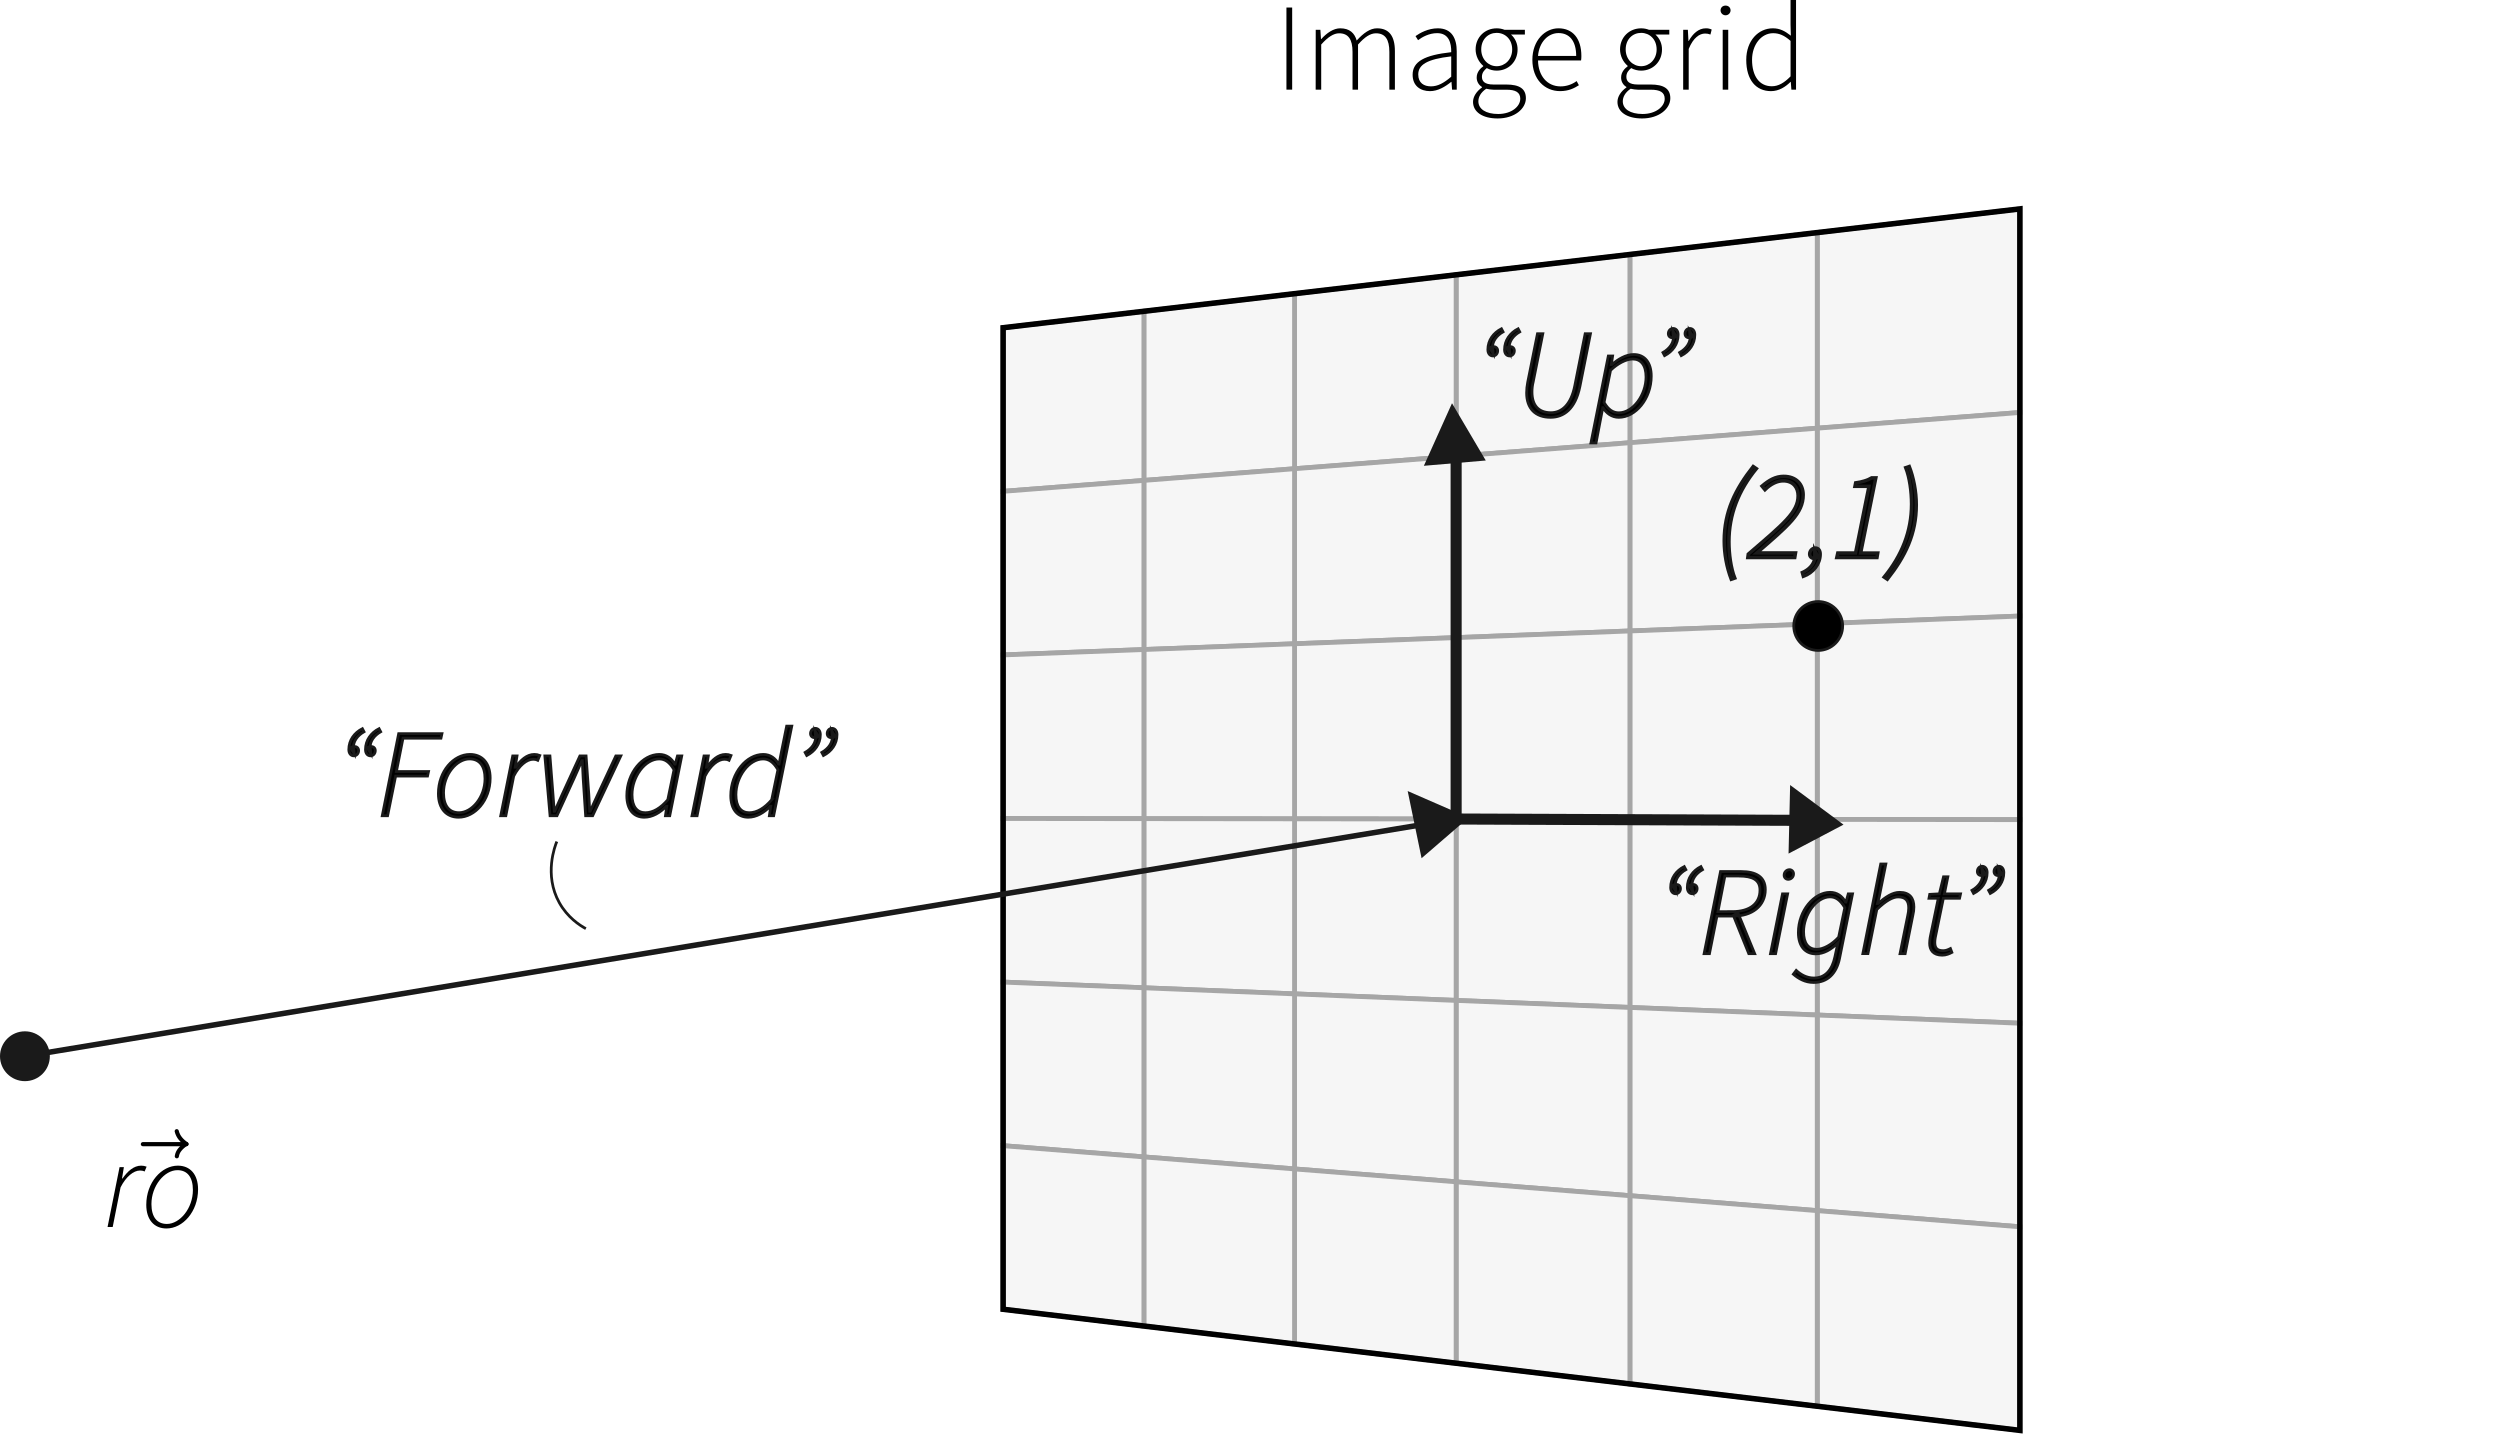
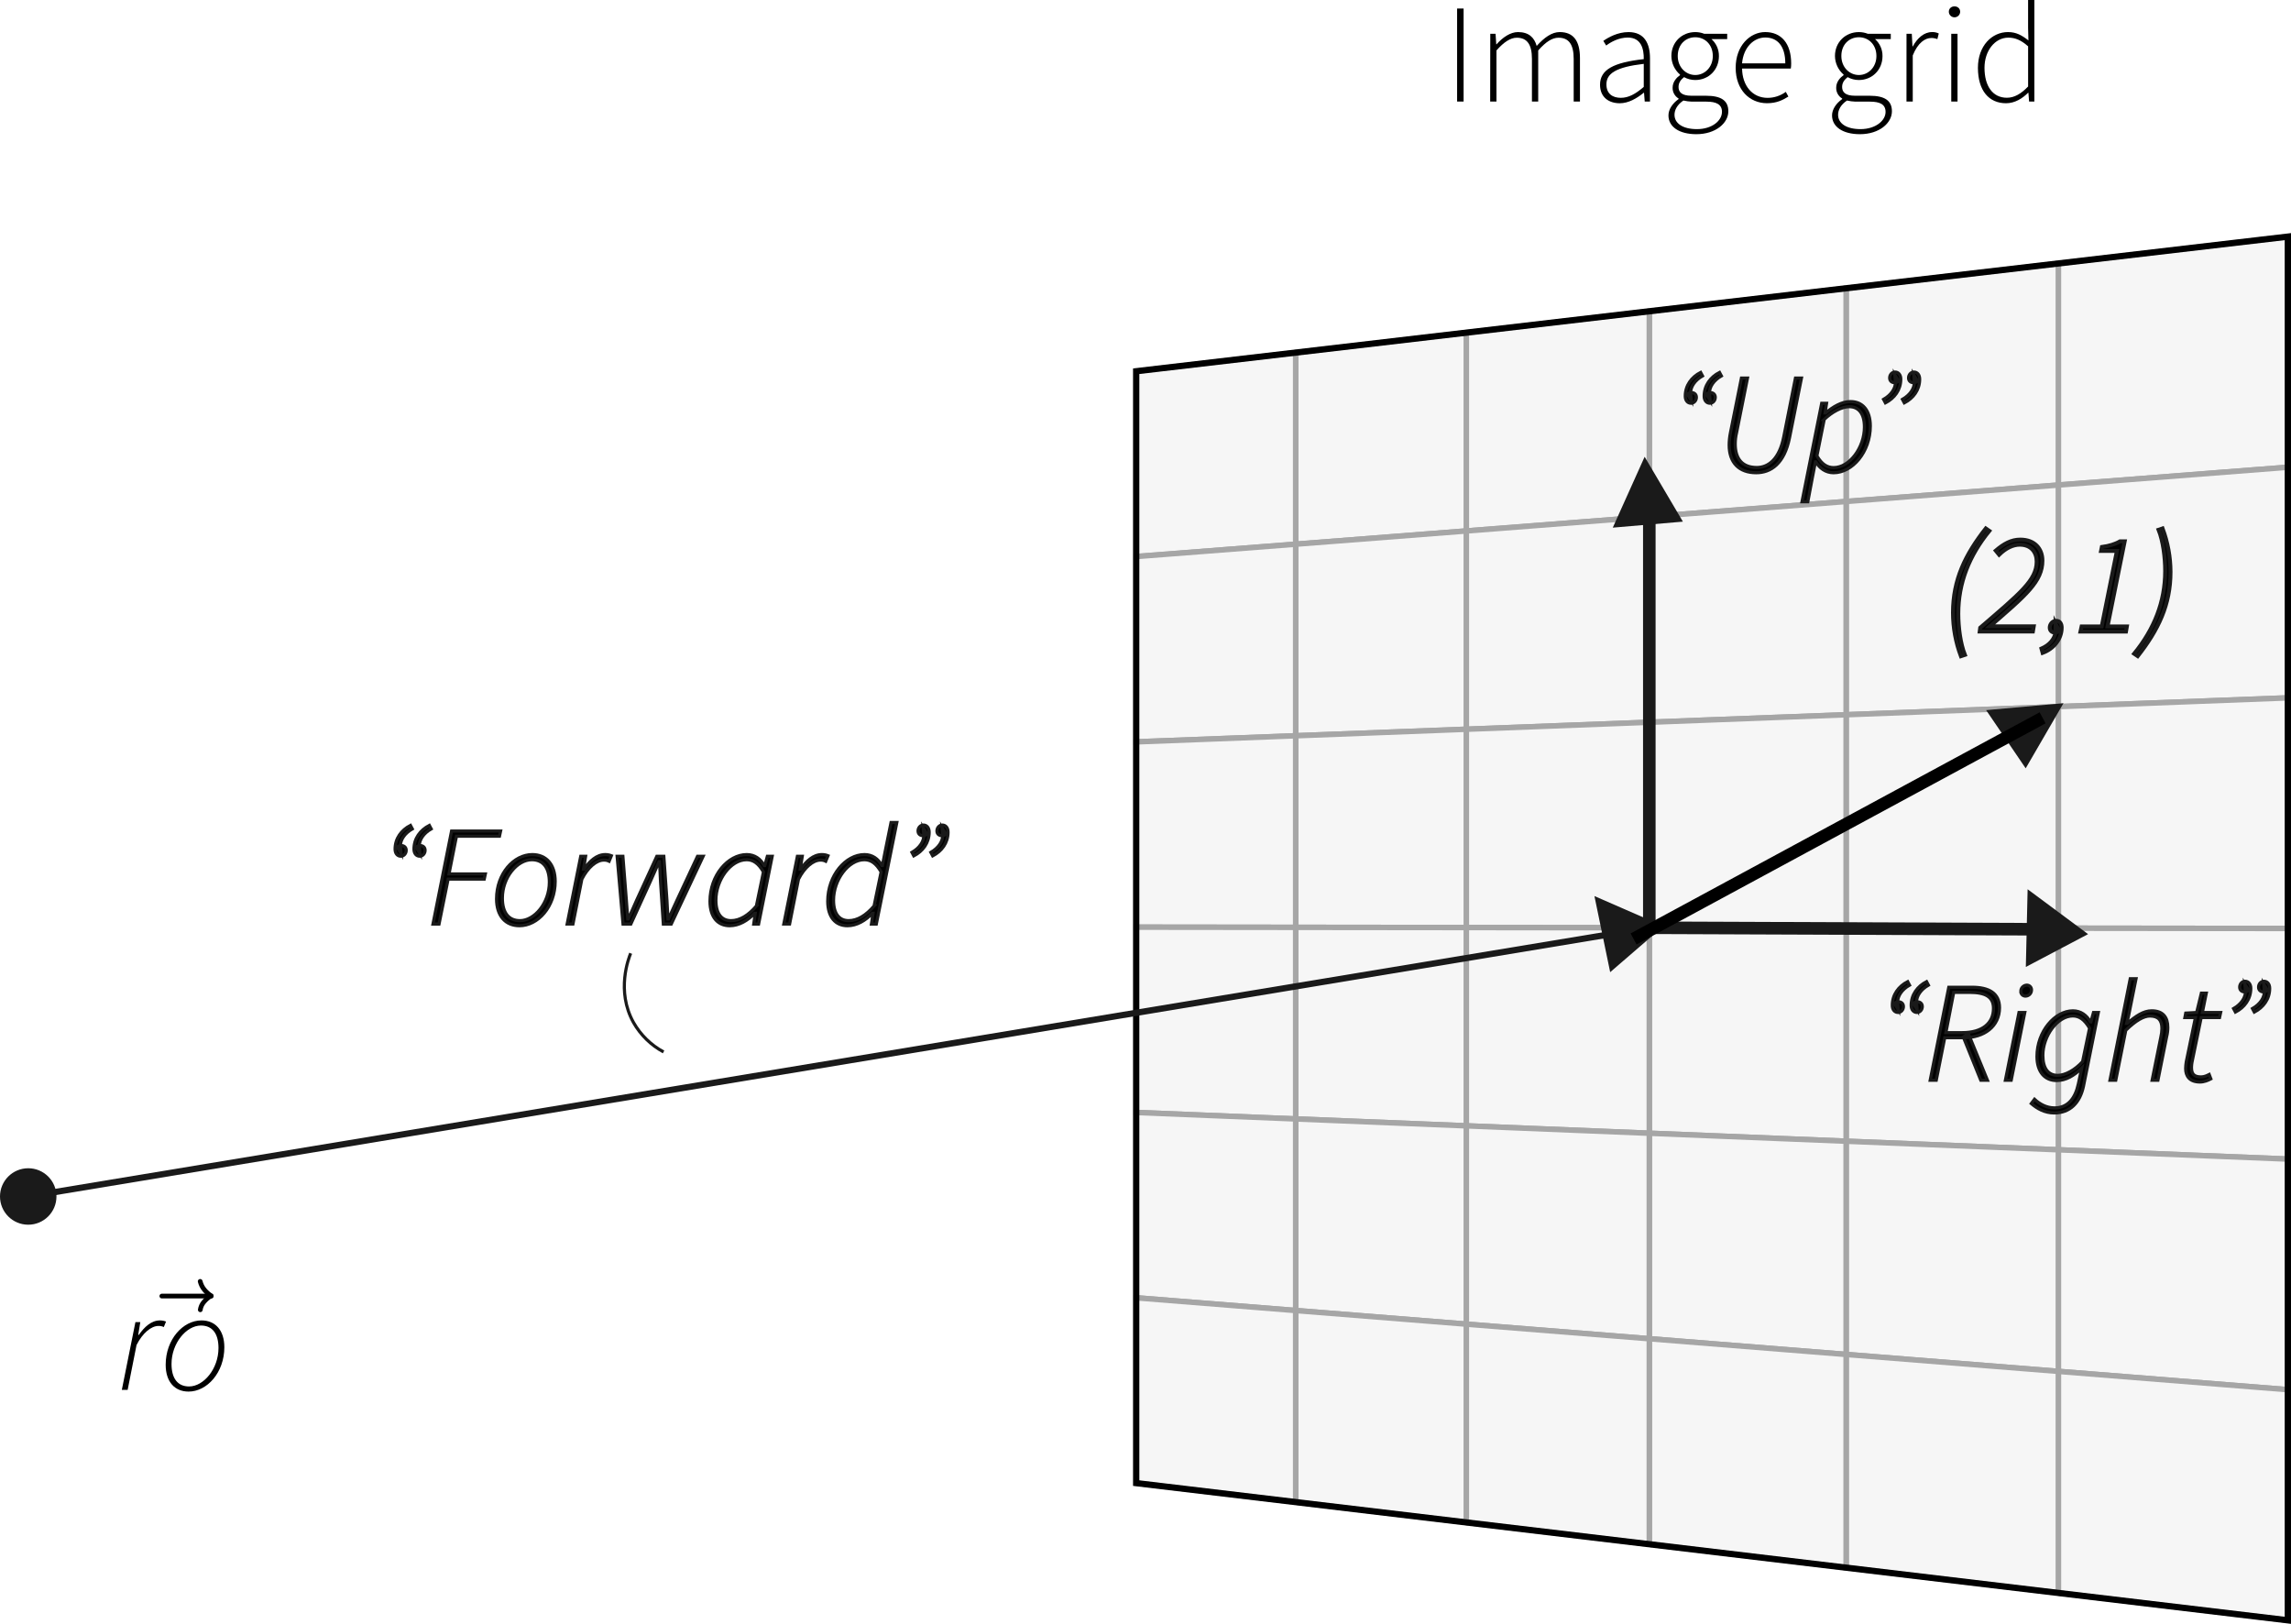
- <svg xmlns="http://www.w3.org/2000/svg" viewBox="0 0 3611.25 2070.7">
+ <svg xmlns="http://www.w3.org/2000/svg" id="Layer_1" data-name="Layer 1" viewBox="0 0 2921.72 2070.7">
  <defs>
-     <style>.cls-1{opacity:0.35;}.cls-2{fill:#e5e5e5;stroke-width:7px;}.cls-2,.cls-3,.cls-6,.cls-7{stroke:#000;}.cls-10,.cls-11,.cls-2,.cls-3,.cls-4,.cls-6,.cls-7,.cls-8,.cls-9{stroke-miterlimit:10;}.cls-10,.cls-3,.cls-4,.cls-6,.cls-7,.cls-8{fill:none;}.cls-3,.cls-4{stroke-width:8px;}.cls-10,.cls-11,.cls-4,.cls-8,.cls-9{stroke:#1a1a1a;}.cls-5{fill:#1a1a1a;}.cls-6,.cls-7{stroke-width:6px;}.cls-7{stroke-linecap:round;}.cls-8{stroke-width:16px;}.cls-10,.cls-9{stroke-width:4px;}.cls-11{stroke-width:5px;}</style>
+     <style>.cls-1{opacity:0.35;}.cls-2{fill:#e5e5e5;stroke-width:7px;}.cls-12,.cls-2,.cls-3,.cls-6,.cls-7{stroke:#000;}.cls-10,.cls-11,.cls-12,.cls-2,.cls-3,.cls-4,.cls-6,.cls-7,.cls-8,.cls-9{stroke-miterlimit:10;}.cls-10,.cls-12,.cls-3,.cls-4,.cls-6,.cls-7,.cls-8{fill:none;}.cls-3,.cls-4{stroke-width:8px;}.cls-10,.cls-11,.cls-4,.cls-8,.cls-9{stroke:#1a1a1a;}.cls-5{fill:#1a1a1a;}.cls-6,.cls-7{stroke-width:6px;}.cls-7{stroke-linecap:round;}.cls-12,.cls-8{stroke-width:16px;}.cls-10,.cls-9{stroke-width:4px;}.cls-11{stroke-width:5px;}</style>
  </defs>
  <g id="Layer_7" data-name="Layer 7">
    <g class="cls-1">
      <polygon class="cls-2" points="2917.72 301.74 2625.02 335.95 2625.02 618.51 2917.72 595.82 2917.72 301.74" />
      <polygon class="cls-2" points="2625.02 335.95 2354.38 367.58 2354.38 639.5 2625.02 618.51 2625.02 335.95" />
      <polygon class="cls-2" points="2354.38 367.58 2103.38 396.91 2103.38 658.96 2354.38 639.5 2354.38 367.58" />
      <polygon class="cls-2" points="2103.38 396.91 1869.97 424.19 1869.97 677.06 2103.38 658.96 2103.38 396.91" />
      <polygon class="cls-2" points="1869.97 424.19 1652.36 449.62 1652.36 693.93 1869.97 677.06 1869.97 424.19" />
      <polygon class="cls-2" points="1652.36 449.62 1449 473.38 1449 709.7 1652.36 693.93 1652.36 449.62" />
      <polygon class="cls-2" points="2917.72 595.82 2625.02 618.51 2625.02 901.08 2917.72 889.89 2917.72 595.82" />
      <polygon class="cls-2" points="2625.02 618.51 2354.38 639.5 2354.38 911.42 2625.02 901.08 2625.02 618.51" />
      <polygon class="cls-2" points="2354.38 639.5 2103.38 658.96 2103.38 921.01 2354.38 911.42 2354.38 639.5" />
      <polygon class="cls-2" points="2103.38 658.96 1869.97 677.06 1869.97 929.92 2103.38 921.01 2103.38 658.96" />
      <polygon class="cls-2" points="1869.97 677.06 1652.36 693.93 1652.36 938.24 1869.97 929.92 1869.97 677.06" />
      <polygon class="cls-2" points="1652.36 693.93 1449 709.7 1449 946.01 1652.36 938.24 1652.36 693.93" />
      <polygon class="cls-2" points="2917.72 889.89 2625.02 901.08 2625.02 1183.64 2917.72 1183.97 2917.72 889.89" />
      <polygon class="cls-2" points="2625.02 901.08 2354.38 911.42 2354.38 1183.34 2625.02 1183.64 2625.02 901.08" />
      <polygon class="cls-2" points="2354.38 911.42 2103.38 921.01 2103.38 1183.06 2354.38 1183.34 2354.38 911.42" />
      <polygon class="cls-2" points="2103.38 921.01 1869.97 929.92 1869.97 1182.79 2103.38 1183.06 2103.38 921.01" />
      <polygon class="cls-2" points="1869.97 929.92 1652.36 938.24 1652.36 1182.55 1869.97 1182.79 1869.97 929.92" />
      <polygon class="cls-2" points="1652.36 938.24 1449 946.01 1449 1182.32 1652.36 1182.55 1652.36 938.24" />
      <polygon class="cls-2" points="2917.72 1183.97 2625.02 1183.64 2625.02 1466.2 2917.72 1478.05 2917.72 1183.97" />
      <polygon class="cls-2" points="2625.02 1183.64 2354.38 1183.34 2354.38 1455.26 2625.02 1466.2 2625.02 1183.64" />
      <polygon class="cls-2" points="2354.38 1183.34 2103.38 1183.06 2103.38 1445.1 2354.38 1455.26 2354.38 1183.34" />
      <polygon class="cls-2" points="2103.38 1183.06 1869.97 1182.79 1869.97 1435.66 2103.38 1445.1 2103.38 1183.06" />
      <polygon class="cls-2" points="1869.97 1182.79 1652.36 1182.55 1652.36 1426.86 1869.97 1435.66 1869.97 1182.79" />
      <polygon class="cls-2" points="1652.36 1182.55 1449 1182.32 1449 1418.63 1652.36 1426.86 1652.36 1182.55" />
      <polygon class="cls-2" points="2917.72 1478.05 2625.02 1466.2 2625.02 1748.77 2917.72 1772.12 2917.72 1478.05" />
      <polygon class="cls-2" points="2625.02 1466.2 2354.38 1455.26 2354.38 1727.18 2625.02 1748.77 2625.02 1466.2" />
      <polygon class="cls-2" points="2354.38 1455.26 2103.38 1445.1 2103.38 1707.15 2354.38 1727.18 2354.38 1455.26" />
      <polygon class="cls-2" points="2103.38 1445.1 1869.97 1435.66 1869.97 1688.53 2103.38 1707.15 2103.38 1445.1" />
      <polygon class="cls-2" points="1869.97 1435.66 1652.36 1426.86 1652.36 1671.17 1869.97 1688.53 1869.97 1435.66" />
      <polygon class="cls-2" points="1652.36 1426.86 1449 1418.63 1449 1654.94 1652.36 1671.17 1652.36 1426.86" />
      <polygon class="cls-2" points="2917.72 1772.12 2625.02 1748.77 2625.02 2031.33 2917.72 2066.2 2917.72 1772.12" />
      <polygon class="cls-2" points="2625.02 1748.77 2354.38 1727.18 2354.38 1999.1 2625.02 2031.33 2625.02 1748.77" />
      <polygon class="cls-2" points="2354.38 1727.18 2103.38 1707.15 2103.38 1969.2 2354.38 1999.1 2354.38 1727.18" />
      <polygon class="cls-2" points="2103.38 1707.15 1869.97 1688.53 1869.97 1941.4 2103.38 1969.2 2103.38 1707.15" />
      <polygon class="cls-2" points="1869.97 1688.53 1652.36 1671.17 1652.36 1915.48 1869.97 1941.4 1869.97 1688.53" />
      <polygon class="cls-2" points="1652.36 1671.17 1449 1654.94 1449 1891.25 1652.36 1915.48 1652.36 1671.17" />
    </g>
    <polygon class="cls-3" points="2917.72 301.74 2917.72 2066.2 1449 1891.25 1449 473.38 2917.72 301.74" />
-     <path d="M2362.25,376.26h8.28V494.87h-8.28Z" transform="translate(-503.99 -365.38)" />
-     <path d="M2404.55,408.44h6.73l.87,13.41h.39c7.85-8.8,17.68-15.57,27.33-15.57,13.86,0,20.79,7,23.86,17.64,9.81-10.8,19.37-17.64,29.34-17.64,17.21,0,25.85,10.83,25.85,33.15v55.44h-8V440.48c0-18.33-6.11-27-19.36-27-8.14,0-16.35,5.4-25.89,16.24v65.19h-7.95V440.48c0-18.33-6.12-27-19.37-27-7.81,0-16.34,5.4-25.88,16.24v65.19h-8Z" transform="translate(-503.99 -365.38)" />
-     <path d="M2544.52,473.36c0-19.2,17.32-28.35,55.76-32.59.25-13.29-3.38-27.51-20.37-27.51-11.67,0-21.75,5.76-27.54,10.15l-3.67-5.9c6.12-4.32,18.1-11.23,32.14-11.23,20.49,0,27.4,14.87,27.4,33.37v55.22h-6.73l-.87-11.23h-.39c-8.82,7.13-19.34,13.39-30.67,13.39C2555.9,497,2544.52,489.58,2544.52,473.36Zm55.76,2.86V446.81c-35.49,4.11-47.63,12.35-47.63,26.14,0,12.4,8.39,17.17,18.33,17.17S2589.59,485.33,2600.28,476.22Z" transform="translate(-503.99 -365.38)" />
-     <path d="M2631.78,512.55c0-7.55,5-15.23,12.93-20.85V491a15.54,15.54,0,0,1-7.63-13.86c0-7.74,5.58-13.24,9.43-15.94v-.72a31.75,31.75,0,0,1-11-23.69c0-17.78,13.54-30.49,30.42-30.49a30.79,30.79,0,0,1,11.49,2.16h29.26v6.76h-20.08a28.47,28.47,0,0,1,9.54,21.68c0,17.67-13.29,30.52-30.21,30.52a29.51,29.51,0,0,1-14.29-3.69c-3.74,3.08-7,6.75-7,12.51,0,6.23,3.6,11.23,16.49,11.23h18.52c19.42,0,28.49,6.2,28.49,19.84,0,14.9-15.94,29.19-40.85,29.19C2645.5,536.48,2631.78,527.12,2631.78,512.55Zm68.26-4.4c0-9.54-6.91-13.17-20-13.17h-18.52a54.94,54.94,0,0,1-10.69-1.41c-8,5.4-11.34,12.06-11.34,18.15,0,10.94,10.44,18.32,28.65,18.32C2687.62,530,2700,519,2700,508.15Zm-11.7-71.38c0-14.6-10.12-23.9-22.36-23.9s-22.35,9.14-22.35,23.9c0,14.47,10.44,24.26,22.35,24.26S2688.34,451.24,2688.34,436.77Z" transform="translate(-503.99 -365.38)" />
-     <path d="M2717.5,451.82c0-28.19,18.33-45.54,37.69-45.54,20.49,0,33.09,14.58,33.09,40a38.17,38.17,0,0,1-.45,6.48h-62.16c.29,21.82,13.07,37.41,32.55,37.41a39,39,0,0,0,23.22-7.67l3.27,6c-6.8,4.25-14.58,8.5-27.25,8.5C2735.39,497,2717.5,480.07,2717.5,451.82Zm63.29-5.62c0-22.07-10-33.05-25.52-33.05-14.62,0-27.83,12.39-29.63,33.05Z" transform="translate(-503.99 -365.38)" />
-     <path d="M2840.4,512.55c0-7.55,5-15.23,12.93-20.85V491a15.54,15.54,0,0,1-7.63-13.86c0-7.74,5.58-13.24,9.43-15.94v-.72a31.75,31.75,0,0,1-11-23.69c0-17.78,13.54-30.49,30.42-30.49a30.79,30.79,0,0,1,11.49,2.16h29.26v6.76h-20.09a28.47,28.47,0,0,1,9.54,21.68c0,17.67-13.28,30.52-30.2,30.52a29.51,29.51,0,0,1-14.29-3.69c-3.74,3.08-7,6.75-7,12.51,0,6.23,3.6,11.23,16.49,11.23h18.52c19.42,0,28.49,6.2,28.49,19.84,0,14.9-15.95,29.19-40.86,29.19C2854.12,536.48,2840.4,527.12,2840.4,512.55Zm68.26-4.4c0-9.54-6.91-13.17-20-13.17h-18.52a54.94,54.94,0,0,1-10.69-1.41c-8,5.4-11.34,12.06-11.34,18.15,0,10.94,10.44,18.32,28.65,18.32C2896.24,530,2908.66,519,2908.66,508.15ZM2897,436.77c0-14.6-10.12-23.9-22.36-23.9s-22.35,9.14-22.35,23.9c0,14.47,10.44,24.26,22.35,24.26S2897,451.24,2897,436.77Z" transform="translate(-503.99 -365.38)" />
-     <path d="M2935.37,408.44h6.73l.87,16.13h.39c5.85-10.62,14.31-18.29,24.59-18.29a18,18,0,0,1,8.57,1.8l-1.8,7.2a19.26,19.26,0,0,0-7.81-1.44c-7.78,0-17,5.9-23.58,22.24v58.79h-8Z" transform="translate(-503.99 -365.38)" />
-     <path d="M2989.33,380.5c0-4.46,3.32-7.05,7.24-7.05s7.23,2.59,7.23,7.05a7.24,7.24,0,0,1-14.47,0Zm3.1,27.94h8v86.43h-8Z" transform="translate(-503.99 -365.38)" />
-     <path d="M3026.45,451.82c0-27.9,17.71-45.54,38.34-45.54,10.36,0,17.42,3.92,26.06,10.62l-.43-15.88V365.38h7.95V494.87h-6.73l-.86-11.2h-.4c-7.09,7.1-16.7,13.36-28.19,13.36C3040.52,497,3026.45,481,3026.45,451.82Zm64,23.9V424.46c-9.11-8.1-16.71-11.13-25.2-11.13-17.17,0-30.42,16.78-30.42,38.45,0,23,10.22,38.2,28.55,38.2C3072.89,490,3081.35,485,3090.42,475.72Z" transform="translate(-503.99 -365.38)" />
+     <path d="M1858.26,10.88h8.28V129.49h-8.28Z" />
+     <path d="M1900.56,43.06h6.73l.87,13.41h.39c7.85-8.8,17.68-15.57,27.33-15.57,13.86,0,20.79,7,23.86,17.64,9.81-10.8,19.37-17.64,29.34-17.64,17.21,0,25.85,10.83,25.85,33.15v55.44h-8V75.1c0-18.33-6.11-27-19.36-27-8.14,0-16.35,5.4-25.89,16.24v65.19h-8V75.1c0-18.33-6.12-27-19.37-27-7.81,0-16.34,5.4-25.88,16.24v65.19h-8Z" />
+     <path d="M2040.53,108c0-19.2,17.32-28.35,55.76-32.59.25-13.29-3.38-27.51-20.37-27.51-11.67,0-21.75,5.76-27.54,10.15l-3.67-5.9c6.12-4.32,18.1-11.23,32.14-11.23,20.49,0,27.4,14.87,27.4,33.37v55.22h-6.73l-.87-11.23h-.39c-8.82,7.13-19.34,13.39-30.67,13.39C2051.91,131.62,2040.53,124.2,2040.53,108Zm55.76,2.86V81.43c-35.49,4.11-47.63,12.35-47.63,26.14,0,12.4,8.39,17.17,18.33,17.17s18.61-4.79,29.3-13.9Z" />
+     <path d="M2127.79,147.17c0-7.55,5-15.23,12.93-20.85v-.7a15.54,15.54,0,0,1-7.63-13.86c0-7.74,5.58-13.24,9.43-15.94V95.1a31.73,31.73,0,0,1-11-23.69c0-17.78,13.54-30.49,30.42-30.49a30.77,30.77,0,0,1,11.49,2.16h29.26v6.76h-20.08a28.46,28.46,0,0,1,9.54,21.68c0,17.67-13.29,30.52-30.21,30.52a29.5,29.5,0,0,1-14.29-3.69c-3.74,3.08-7,6.75-7,12.51,0,6.23,3.6,11.23,16.49,11.23h18.52c19.42,0,28.49,6.2,28.49,19.84,0,14.9-15.94,29.19-40.85,29.19C2141.51,171.1,2127.79,161.74,2127.79,147.17Zm68.26-4.4c0-9.54-6.91-13.17-20-13.17h-18.52a55,55,0,0,1-10.69-1.41c-8,5.4-11.34,12.06-11.34,18.15,0,10.94,10.44,18.32,28.65,18.32,19.48,0,31.86-11,31.86-21.89Zm-11.7-71.38c0-14.6-10.12-23.9-22.36-23.9s-22.35,9.14-22.35,23.9c0,14.47,10.44,24.26,22.35,24.26S2184.35,85.86,2184.35,71.39Z" />
+     <path d="M2213.51,86.44c0-28.19,18.33-45.54,37.69-45.54,20.49,0,33.09,14.58,33.09,40a39,39,0,0,1-.45,6.48h-62.16c.29,21.82,13.07,37.41,32.55,37.41a39,39,0,0,0,23.22-7.67l3.27,6c-6.8,4.25-14.58,8.5-27.25,8.5C2231.4,131.62,2213.51,114.69,2213.51,86.44Zm63.29-5.62c0-22.07-10-33-25.52-33-14.62,0-27.83,12.39-29.63,33Z" />
+     <path d="M2336.41,147.17c0-7.55,5-15.23,12.93-20.85v-.7a15.54,15.54,0,0,1-7.63-13.86c0-7.74,5.58-13.24,9.43-15.94V95.1a31.73,31.73,0,0,1-11-23.69c0-17.78,13.54-30.49,30.42-30.49a30.77,30.77,0,0,1,11.49,2.16h29.26v6.76h-20.09a28.46,28.46,0,0,1,9.54,21.68c0,17.67-13.28,30.52-30.2,30.52a29.5,29.5,0,0,1-14.29-3.69c-3.74,3.08-7,6.75-7,12.51,0,6.23,3.6,11.23,16.49,11.23h18.52c19.42,0,28.49,6.2,28.49,19.84,0,14.9-15.95,29.19-40.86,29.19C2350.13,171.1,2336.41,161.74,2336.41,147.17Zm68.26-4.4c0-9.54-6.91-13.17-20-13.17h-18.52a55,55,0,0,1-10.69-1.41c-8,5.4-11.34,12.06-11.34,18.15,0,10.94,10.44,18.32,28.65,18.32C2392.25,164.62,2404.67,153.62,2404.67,142.77ZM2393,71.39c0-14.6-10.12-23.9-22.36-23.9s-22.35,9.14-22.35,23.9c0,14.47,10.44,24.26,22.35,24.26S2393,85.86,2393,71.39Z" />
+     <path d="M2431.38,43.06h6.73l.87,16.13h.39c5.85-10.62,14.31-18.29,24.59-18.29a18,18,0,0,1,8.57,1.8l-1.8,7.2a19.15,19.15,0,0,0-7.81-1.44c-7.78,0-17,5.9-23.58,22.24v58.79h-8Z" />
+     <path d="M2485.34,15.12c0-4.46,3.32-7,7.24-7s7.23,2.59,7.23,7a7.24,7.24,0,0,1-14.47,0Zm3.1,27.94h8v86.43h-8Z" />
+     <path d="M2522.46,86.44c0-27.9,17.71-45.54,38.34-45.54,10.36,0,17.42,3.92,26.06,10.62l-.43-15.88V0h8V129.49h-6.73l-.86-11.2h-.4c-7.09,7.1-16.7,13.36-28.19,13.36C2536.53,131.62,2522.46,115.62,2522.46,86.44Zm64,23.9V59.08C2577.35,51,2569.75,48,2561.26,48c-17.17,0-30.42,16.78-30.42,38.45,0,23,10.22,38.2,28.55,38.2,9.51,0,18-5,27-14.26Z" />
  </g>
  <g id="Layer_8" data-name="Layer 8">
    <line class="cls-4" x1="36" y1="1525.74" x2="2103.38" y2="1183.05" />
    <circle class="cls-5" cx="36" cy="1525.74" r="36" />
    <polygon class="cls-5" points="2033.38 1142.66 2053.46 1239.7 2121.4 1181.06 2033.38 1142.66" />
    <polygon class="cls-5" points="2097.42 582.47 2056.78 672.85 2146.2 665.19 2097.42 582.47" />
-     <text x="-503.99" y="-365.38" />
-     <path d="M676.69,2051.32h6.23l-2.67,16.35H681c7.17-10.23,16-18.51,27-18.51a21,21,0,0,1,7.77,1.48l-2.88,7a14.1,14.1,0,0,0-6.76-1.44c-9.18,0-20.2,8.89-28,24.33l-11.34,57.21h-7.42Z" transform="translate(-503.99 -365.38)" />
-     <path d="M715.28,2105.72c0-32.33,22.07-56.56,45.61-56.56,17.71,0,29.2,12.53,29.2,34.2,0,32.33-22.07,56.56-45.61,56.56C726.76,2139.92,715.28,2127.39,715.28,2105.72Zm67.35-21.35c0-18.72-8.1-28.69-22.39-28.69-18.54,0-37.51,22.46-37.51,49,0,18.72,8.1,28.69,22.39,28.69C763.66,2133.4,782.63,2110.94,782.63,2084.37Z" transform="translate(-503.99 -365.38)" />
-     <path class="cls-6" d="M654.94,1941.54" transform="translate(-503.99 -365.38)" />
+     <path d="M172.7,1685.94h6.23l-2.67,16.35H177c7.17-10.23,16-18.51,27-18.51a21.08,21.08,0,0,1,7.77,1.48l-2.88,7a14.12,14.12,0,0,0-6.76-1.44c-9.18,0-20.2,8.89-28,24.33l-11.34,57.21h-7.42Z" />
+     <path d="M211.29,1740.34c0-32.33,22.07-56.56,45.61-56.56,17.71,0,29.2,12.53,29.2,34.2,0,32.33-22.07,56.56-45.61,56.56C222.77,1774.54,211.29,1762,211.29,1740.34ZM278.64,1719c0-18.72-8.1-28.69-22.39-28.69-18.54,0-37.51,22.46-37.51,49,0,18.72,8.1,28.69,22.39,28.69,18.54,0,37.51-22.43,37.51-49Z" />
+     <path class="cls-6" d="M151,1576.16" />
    <line class="cls-7" x1="269.39" y1="1652.74" x2="206.39" y2="1652.74" />
-     <path class="cls-7" d="M759.28,1999.4a26.75,26.75,0,0,0,5.46,10.83,37.06,37.06,0,0,0,8.52,7.58" transform="translate(-503.99 -365.38)" />
-     <path class="cls-7" d="M759.42,2035.6a19.54,19.54,0,0,1,4.46-9.83,37.26,37.26,0,0,1,8.51-7.58" transform="translate(-503.99 -365.38)" />
-     <path class="cls-8" d="M2607.37,1014.27v534.17l515.1,2" transform="translate(-503.99 -365.38)" />
+     <path class="cls-7" d="M255.29,1634a26.7,26.7,0,0,0,5.46,10.83,37.08,37.08,0,0,0,8.52,7.58" />
+     <path class="cls-7" d="M255.43,1670.22a19.5,19.5,0,0,1,4.46-9.83,37.27,37.27,0,0,1,8.51-7.58" />
+     <path class="cls-8" d="M2103.38,648.89v534.17l515.1,2" />
    <polygon class="cls-5" points="2585.83 1133.97 2583.56 1233.04 2662.95 1191.19 2585.83 1133.97" />
-     <path class="cls-9" d="M2653.21,870.49c0-13.68,8.07-24.23,19.59-30.24l2.37,4.46c-9.84,5.67-15.15,13.93-15.15,21.6l.79,9.68-4.75-7.77a6.25,6.25,0,0,1,4.71-2.27c3.75,0,6.63,2.09,6.63,6.12s-2.92,7.49-6.88,7.49C2656.38,879.56,2653.21,876.25,2653.21,870.49Zm24.09,0c0-13.68,8.06-24.23,19.58-30.24l2.38,4.46c-9.85,5.67-15.16,13.93-15.16,21.6l.79,9.68-4.75-7.77a6.27,6.27,0,0,1,4.72-2.27c3.74,0,6.62,2.09,6.62,6.12s-2.92,7.49-6.88,7.49C2680.46,879.56,2677.3,876.25,2677.3,870.49Z" transform="translate(-503.99 -365.38)" />
-     <path class="cls-9" d="M2724.85,847.45h7.74l-13.9,69.48a60.48,60.48,0,0,0-1.76,14.61c0,19,9.11,30,27.47,30,15,0,28.83-10.84,34.41-39.1l14.94-75h7.67l-15.26,76.21c-6.56,32.83-23.62,44.56-42.48,44.56-21.71,0-34.49-12.67-34.49-35.31a80.83,80.83,0,0,1,1.55-15.26Z" transform="translate(-503.99 -365.38)" />
-     <path class="cls-9" d="M2815.43,973.8l-5.94,31.4h-7.42l25.13-125.57h6.22l-1.87,12.31h.69c9.21-7.52,19.9-14.47,31.78-14.47,15.2,0,25.2,11.07,25.2,31.18,0,33.22-23,59.57-46.9,59.57-10.08,0-17.86-5.86-22.75-13.93h-.36Zm15-73.54-9.36,46.47c6.33,10.84,13.21,14.94,21.34,14.94,20.49,0,39.28-25.7,39.28-51.69,0-17.3-7.45-26-19.3-26C2852.86,884,2840.26,890.72,2830.44,900.26Z" transform="translate(-503.99 -365.38)" />
-     <path class="cls-9" d="M2906.11,874.66c9.84-5.67,15.15-13.93,15.15-21.6l-.79-9.68,4.75,7.78a6.23,6.23,0,0,1-4.71,2.26c-3.75,0-6.63-2.08-6.63-6.12s2.92-7.48,6.88-7.48c4.14,0,7.31,3.31,7.31,9.07,0,13.68-8.07,24.23-19.59,30.24Zm24.08,0c9.85-5.67,15.16-13.93,15.16-21.6l-.8-9.68,4.76,7.78a6.25,6.25,0,0,1-4.72,2.26c-3.74,0-6.62-2.08-6.62-6.12s2.91-7.48,6.87-7.48c4.14,0,7.31,3.31,7.31,9.07,0,13.68-8.06,24.23-19.58,30.24Z" transform="translate(-503.99 -365.38)" />
-     <path class="cls-9" d="M2917.25,1647.36c0-13.68,8.06-24.23,19.58-30.24l2.38,4.46c-9.85,5.67-15.16,13.93-15.16,21.6l.79,9.68-4.75-7.77a6.27,6.27,0,0,1,4.72-2.27c3.74,0,6.62,2.09,6.62,6.12s-2.91,7.49-6.87,7.49C2920.42,1656.43,2917.25,1653.12,2917.25,1647.36Zm24.08,0c0-13.68,8.06-24.23,19.58-30.24l2.38,4.46c-9.85,5.67-15.16,13.93-15.16,21.6l.8,9.68-4.76-7.77a6.27,6.27,0,0,1,4.72-2.27c3.74,0,6.62,2.09,6.62,6.12s-2.91,7.49-6.87,7.49C2944.5,1656.43,2941.33,1653.12,2941.33,1647.36Z" transform="translate(-503.99 -365.38)" />
-     <path class="cls-9" d="M2989.28,1624.32h29.77c21.46,0,34.92,7.63,34.92,26.1,0,24-19.8,38.26-45.57,38.26h-24.27l-10.83,54.25h-7.74Zm17.1,57.88c25.52,0,39.89-11.77,39.89-31,0-14.79-10.33-20.37-30.53-20.37h-20.16l-10,51.4Zm1.4,5.48,6.59-3.82,24.26,59.07h-8.53Z" transform="translate(-503.99 -365.38)" />
-     <path class="cls-9" d="M3078.81,1656.5h7.42l-17.35,86.43h-7.42Zm2.34-26.78a7.85,7.85,0,0,1,7.56-8.1,5.9,5.9,0,0,1,6.05,6.19,7.72,7.72,0,0,1-7.56,7.78A5.8,5.8,0,0,1,3081.15,1629.72Z" transform="translate(-503.99 -365.38)" />
-     <path class="cls-9" d="M3094.47,1772.63l4.14-5.47c6.52,6,15,10.95,25.56,10.95,16.92,0,26.4-12.19,30.31-30.42l4.36-20.27c-9.83,9.54-20.16,15.8-32.11,15.8-14.8,0-25-10.73-25-30.67,0-32,22.93-58.21,45.83-58.21,10,0,17.71,5.62,22.25,14.08h.68l3.31-11.92H3180l-18.9,93.85c-4.45,21.24-17.24,34.23-37.37,34.23C3111.43,1784.58,3102,1779,3094.47,1772.63Zm65.45-53.49,8.89-42.66c-6.54-11.16-13.25-15.59-21.35-15.59-19.51,0-38.2,25.53-38.2,50.33,0,17,7.13,25.45,18.94,25.45C3137.78,1736.67,3150.05,1730,3159.92,1719.14Z" transform="translate(-503.99 -365.38)" />
-     <path class="cls-9" d="M3220.68,1613.45h7.42l-9.68,48-2.38,9h.72c11.09-9.39,20.77-16.09,31.25-16.09,14.76,0,20.59,8.57,20.59,21.13a46.68,46.68,0,0,1-1.44,11.67L3256,1742.93h-7.42l11.09-54.79a50.78,50.78,0,0,0,1.44-11.16c0-10.54-4.5-16-15.33-16-7.64,0-17.79,5.51-30.75,18.18l-12.78,63.75h-7.41Z" transform="translate(-503.99 -365.38)" />
-     <path class="cls-9" d="M3291.35,1728a59.86,59.86,0,0,1,.79-8.63l11.7-56.42h-13.46l1.08-5.68,13.93-.76,6-24.66h6.3l-5,24.66H3336l-1.41,6.44h-23.4l-11.7,56.85a39.42,39.42,0,0,0-.68,6.73c0,8,2.88,12.13,12.2,12.13,4.11,0,7.56-1.69,10.37-3.1l2.12,5.58c-3.42,1.8-8.38,4-13.93,4C3296,1745.09,3291.35,1737.25,3291.35,1728Z" transform="translate(-503.99 -365.38)" />
-     <path class="cls-9" d="M3352.48,1651.53c9.85-5.67,15.15-13.93,15.15-21.6l-.79-9.68,4.75,7.78a6.25,6.25,0,0,1-4.71,2.26c-3.74,0-6.62-2.08-6.62-6.12s2.91-7.48,6.87-7.48c4.14,0,7.31,3.31,7.31,9.07,0,13.68-8.06,24.22-19.58,30.24Zm24.08,0c9.85-5.67,15.16-13.93,15.16-21.6l-.8-9.68,4.76,7.78a6.29,6.29,0,0,1-4.72,2.26c-3.74,0-6.62-2.08-6.62-6.12s2.91-7.48,6.87-7.48c4.14,0,7.31,3.31,7.31,9.07,0,13.68-8.06,24.22-19.58,30.24Z" transform="translate(-503.99 -365.38)" />
-     <text x="-503.99" y="-365.38" />
-     <path class="cls-9" d="M1007.85,1448.14c0-13.68,8.06-24.23,19.58-30.24l2.37,4.47c-9.84,5.67-15.15,13.93-15.15,21.59l.79,9.69-4.75-7.78a6.23,6.23,0,0,1,4.71-2.26c3.75,0,6.63,2.08,6.63,6.11s-2.92,7.49-6.88,7.49C1011,1457.21,1007.85,1453.9,1007.85,1448.14Zm24.08,0c0-13.68,8.06-24.23,19.58-30.24l2.38,4.47c-9.85,5.67-15.16,13.93-15.16,21.59l.79,9.69-4.75-7.78a6.25,6.25,0,0,1,4.72-2.26c3.74,0,6.62,2.08,6.62,6.11s-2.92,7.49-6.87,7.49C1035.1,1457.21,1031.93,1453.9,1031.93,1448.14Z" transform="translate(-503.99 -365.38)" />
-     <path class="cls-9" d="M1079.88,1425.1h62.53l-1.44,6.63h-54.83l-9.54,48.09H1123l-1.44,6.62h-46.07l-11.6,57.28h-7.73Z" transform="translate(-503.99 -365.38)" />
-     <path class="cls-9" d="M1137.23,1511.68c0-32.33,22.06-56.55,45.61-56.55,17.71,0,29.19,12.52,29.19,34.19,0,32.33-22.07,56.56-45.61,56.56C1148.71,1545.88,1137.23,1533.35,1137.23,1511.68Zm67.35-21.35c0-18.72-8.1-28.69-22.39-28.69-18.54,0-37.51,22.46-37.51,49,0,18.72,8.1,28.69,22.39,28.69C1185.61,1539.36,1204.58,1516.9,1204.58,1490.33Z" transform="translate(-503.99 -365.38)" />
-     <path class="cls-9" d="M1244.61,1457.28h6.23l-2.66,16.35h.72c7.16-10.22,16-18.5,27-18.5a21,21,0,0,1,7.78,1.47l-2.88,7a14.18,14.18,0,0,0-6.77-1.44c-9.18,0-20.2,8.89-28,24.34l-11.34,57.2h-7.41Z" transform="translate(-503.99 -365.38)" />
-     <path class="cls-9" d="M1291,1457.28h7.38l4.45,56.49c.61,8,1.17,15.71,1.76,23.43h.72c3.56-7.72,6.79-15.44,10.4-23.43l25.94-56.49h8.93l4,56.49c.34,8,.93,15.71,1.25,23.43h.73c3.56-7.72,6.73-15.42,10.61-23.43l26.39-56.49h7.2l-40.68,86.44h-10.15l-3.56-53.89c-.61-8.28-.63-17.53-1.23-25.63h-.72c-3.58,8.1-7.39,17.35-11.26,25.63l-24.63,53.89h-10Z" transform="translate(-503.99 -365.38)" />
-     <path class="cls-9" d="M1409.42,1514.7c0-33.22,23-59.57,46.9-59.57,10.16,0,17.75,5.61,22.29,14.07h.68l3.31-11.92h6.19l-17.35,86.44h-6.22l1.94-13.75h-.68c-8.9,9.25-20,15.91-31.86,15.91C1419.43,1545.88,1409.42,1535,1409.42,1514.7Zm59.18,5.94,9-43.38c-6.37-11.16-13.28-15.58-21.38-15.58-20.49,0-39.28,25.7-39.28,51.69,0,17.46,7.45,26,19.3,26C1447.4,1539.33,1458.41,1532.63,1468.6,1520.64Z" transform="translate(-503.99 -365.38)" />
-     <path class="cls-9" d="M1520.91,1457.28h6.23l-2.67,16.35h.72c7.17-10.22,16-18.5,27-18.5a21,21,0,0,1,7.77,1.47l-2.88,7a14.15,14.15,0,0,0-6.77-1.44c-9.18,0-20.19,8.89-28,24.34l-11.34,57.2h-7.42Z" transform="translate(-503.99 -365.38)" />
-     <path class="cls-9" d="M1632.68,1451.85l7.64-37.62h7.41l-26.17,129.49h-6.23l2-13.75h-.69c-8.89,9.25-20,15.91-31.86,15.91-15.19,0-25.2-10.91-25.2-31.18,0-33.22,23-59.57,46.91-59.57,10.15,0,17.6,5.57,22.14,14h.68Zm-14,68.79,9-43.38c-6.38-11.16-13.29-15.58-21.39-15.58-20.48,0-39.27,25.7-39.27,51.69,0,17.46,7.45,26,19.29,26C1597.51,1539.33,1608.49,1532.63,1618.72,1520.64Z" transform="translate(-503.99 -365.38)" />
-     <path class="cls-9" d="M1667,1452.32c9.85-5.67,15.16-13.93,15.16-21.6l-.79-9.69,4.75,7.78a6.27,6.27,0,0,1-4.72,2.27c-3.74,0-6.62-2.09-6.62-6.12s2.92-7.49,6.88-7.49c4.14,0,7.3,3.31,7.3,9.07,0,13.68-8.06,24.23-19.58,30.24Zm24.09,0c9.84-5.67,15.15-13.93,15.15-21.6l-.79-9.69,4.75,7.78a6.25,6.25,0,0,1-4.71,2.27c-3.75,0-6.63-2.09-6.63-6.12s2.92-7.49,6.88-7.49c4.14,0,7.31,3.31,7.31,9.07,0,13.68-8.07,24.23-19.59,30.24Z" transform="translate(-503.99 -365.38)" />
-     <path class="cls-10" d="M1350.25,1706.82c-9-4.91-26.42-16.16-38.34-37.52-22.51-40.35-6.07-82.3-3.61-88.3" transform="translate(-503.99 -365.38)" />
-     <path class="cls-10" d="M1623,1257.87" transform="translate(-503.99 -365.38)" />
-     <circle class="cls-9" cx="2626.4" cy="904.24" r="35.32" />
-     <path class="cls-11" d="M2994.62,1146.67c0-42.09,15.74-74.12,41.83-107.42l4.58,3.09c-25.53,31.29-39.57,66.13-39.57,105.48,0,17.67,2.78,38.37,8.39,52.59l-5.07,1.73A158.52,158.52,0,0,1,2994.62,1146.67Z" transform="translate(-503.99 -365.38)" />
-     <path class="cls-11" d="M3029.36,1165.85c51-43.88,72-60.69,72-84.31,0-11.73-6.91-21.59-21.6-21.59-8.39,0-17.61,4.24-26.32,12.81l-4.28-5.22c10.19-8.71,19.76-14.07,31.28-14.07,18.43,0,28.26,11.62,28.26,26.81,0,26.54-20.92,44-67,83.81h55.94l-1.11,6.62h-67.82Z" transform="translate(-503.99 -365.38)" />
-     <path class="cls-11" d="M3107.45,1192.46c9.89-4.29,16.81-11.88,18-20.85l0-11,4.42,9.11c-1.22,1.76-3.78,2.26-5.36,2.26-3.85,0-6.48-2.48-6.48-6.3,0-4.21,3.31-8.64,8.35-8.64,4.48,0,6.88,3.64,6.88,8.75,0,14.47-10.33,27.07-24.3,32.11Z" transform="translate(-503.99 -365.38)" />
-     <path class="cls-11" d="M3158.67,1164.2h25.63l19.41-96.3h-20.23l1-5c9.11-1.19,17.39-3.78,23.15-7.23h6l-21.92,108.57h24.69l-1.11,6.51h-58.07Z" transform="translate(-503.99 -365.38)" />
-     <path class="cls-11" d="M3225.67,1199c25.52-31.28,39.56-66.12,39.56-105.47,0-17.68-2.77-38.38-8.39-52.6l5.08-1.72c6,15.44,10.15,35.71,10.15,55.47,0,42.08-15.73,74.12-41.83,107.42Z" transform="translate(-503.99 -365.38)" />
+     <path class="cls-9" d="M2149.22,505.11c0-13.68,8.07-24.23,19.59-30.24l2.37,4.46c-9.84,5.67-15.15,13.93-15.15,21.6l.79,9.68-4.75-7.77a6.23,6.23,0,0,1,4.71-2.27c3.75,0,6.63,2.09,6.63,6.12s-2.92,7.49-6.88,7.49C2152.39,514.18,2149.22,510.87,2149.22,505.11Zm24.09,0c0-13.68,8.06-24.23,19.58-30.24l2.38,4.46c-9.85,5.67-15.16,13.93-15.16,21.6l.79,9.68-4.75-7.77a6.26,6.26,0,0,1,4.72-2.27c3.74,0,6.62,2.09,6.62,6.12s-2.92,7.49-6.88,7.49C2176.47,514.18,2173.31,510.87,2173.31,505.11Z" />
+     <path class="cls-9" d="M2220.86,482.07h7.74l-13.9,69.48a60.47,60.47,0,0,0-1.76,14.61c0,19,9.11,30,27.47,30,15,0,28.83-10.84,34.41-39.1l14.94-75h7.67l-15.26,76.21c-6.56,32.83-23.62,44.56-42.48,44.56-21.71,0-34.49-12.67-34.49-35.31a80.69,80.69,0,0,1,1.55-15.26Z" />
+     <path class="cls-9" d="M2311.44,608.42l-5.94,31.4h-7.42l25.13-125.57h6.22l-1.87,12.31h.69c9.21-7.52,19.9-14.47,31.78-14.47,15.2,0,25.2,11.07,25.2,31.18,0,33.22-23,59.57-46.9,59.57-10.08,0-17.86-5.86-22.75-13.93h-.36Zm15-73.54-9.36,46.47c6.33,10.84,13.21,14.94,21.34,14.94,20.49,0,39.28-25.7,39.28-51.69,0-17.3-7.45-26-19.3-26-9.53,0-22.13,6.74-32,16.28Z" />
+     <path class="cls-9" d="M2402.12,509.28c9.84-5.67,15.15-13.93,15.15-21.6l-.79-9.68,4.75,7.78a6.22,6.22,0,0,1-4.71,2.26c-3.75,0-6.63-2.08-6.63-6.12s2.92-7.48,6.88-7.48c4.14,0,7.31,3.31,7.31,9.07,0,13.68-8.07,24.23-19.59,30.24Zm24.08,0c9.85-5.67,15.16-13.93,15.16-21.6l-.8-9.68,4.76,7.78a6.25,6.25,0,0,1-4.72,2.26c-3.74,0-6.62-2.08-6.62-6.12s2.91-7.48,6.87-7.48c4.14,0,7.31,3.31,7.31,9.07,0,13.68-8.06,24.23-19.58,30.24Z" />
+     <path class="cls-9" d="M2413.26,1282c0-13.68,8.06-24.23,19.58-30.24l2.38,4.46c-9.85,5.67-15.16,13.93-15.16,21.6l.79,9.68-4.75-7.77a6.26,6.26,0,0,1,4.72-2.27c3.74,0,6.62,2.09,6.62,6.12s-2.91,7.49-6.87,7.49C2416.43,1291.05,2413.26,1287.74,2413.26,1282Zm24.08,0c0-13.68,8.06-24.23,19.58-30.24l2.38,4.46c-9.85,5.67-15.16,13.93-15.16,21.6l.8,9.68-4.76-7.77a6.26,6.26,0,0,1,4.72-2.27c3.74,0,6.62,2.09,6.62,6.12s-2.91,7.49-6.87,7.49C2440.51,1291.05,2437.34,1287.74,2437.34,1282Z" />
+     <path class="cls-9" d="M2485.29,1258.94h29.77c21.46,0,34.92,7.63,34.92,26.1,0,24-19.8,38.26-45.57,38.26h-24.27l-10.83,54.25h-7.74Zm17.1,57.88c25.52,0,39.89-11.77,39.89-31,0-14.79-10.33-20.37-30.53-20.37h-20.16l-10,51.4Zm1.4,5.48,6.59-3.82,24.26,59.07h-8.53Z" />
+     <path class="cls-9" d="M2574.82,1291.12h7.42l-17.35,86.43h-7.42Zm2.34-26.78a7.85,7.85,0,0,1,7.56-8.1,5.9,5.9,0,0,1,6.06,5.74c0,.15,0,.3,0,.45a7.72,7.72,0,0,1-7.56,7.78,5.8,5.8,0,0,1-6.05-5.54v-.33Z" />
+     <path class="cls-9" d="M2590.48,1407.25l4.14-5.47c6.52,6,15,11,25.56,11,16.92,0,26.4-12.19,30.31-30.42l4.36-20.27c-9.83,9.54-20.16,15.8-32.11,15.8-14.8,0-25-10.73-25-30.67,0-32,22.93-58.21,45.83-58.21,10,0,17.71,5.62,22.25,14.08h.68l3.31-11.92h6.2l-18.9,93.85c-4.45,21.24-17.24,34.23-37.37,34.23C2607.44,1419.2,2598,1413.62,2590.48,1407.25Zm65.45-53.49,8.89-42.66c-6.54-11.16-13.25-15.59-21.35-15.59-19.51,0-38.2,25.53-38.2,50.33,0,17,7.13,25.45,18.94,25.45C2633.79,1371.29,2646.06,1364.62,2655.93,1353.76Z" />
+     <path class="cls-9" d="M2716.69,1248.07h7.42l-9.68,48-2.38,9h.72c11.09-9.39,20.77-16.09,31.25-16.09,14.76,0,20.59,8.57,20.59,21.13a46.81,46.81,0,0,1-1.44,11.67L2752,1377.55h-7.42l11.09-54.79a50.64,50.64,0,0,0,1.44-11.16c0-10.54-4.5-16-15.33-16-7.64,0-17.79,5.51-30.75,18.18l-12.78,63.75h-7.41Z" />
+     <path class="cls-9" d="M2787.36,1362.62a59.41,59.41,0,0,1,.79-8.63l11.7-56.42h-13.46l1.08-5.68,13.93-.76,6-24.66h6.3l-5,24.66H2832l-1.41,6.44h-23.4l-11.7,56.85a39,39,0,0,0-.68,6.73c0,8,2.88,12.13,12.2,12.13,4.11,0,7.56-1.69,10.37-3.1l2.12,5.58c-3.42,1.8-8.38,4-13.93,4C2792,1379.71,2787.36,1371.87,2787.36,1362.62Z" />
+     <path class="cls-9" d="M2848.49,1286.15c9.85-5.67,15.15-13.93,15.15-21.6l-.79-9.68,4.75,7.78a6.27,6.27,0,0,1-4.71,2.26c-3.74,0-6.62-2.08-6.62-6.12s2.91-7.48,6.87-7.48c4.14,0,7.31,3.31,7.31,9.07,0,13.68-8.06,24.22-19.58,30.24Zm24.08,0c9.85-5.67,15.16-13.93,15.16-21.6l-.8-9.68,4.76,7.78a6.29,6.29,0,0,1-4.72,2.26c-3.74,0-6.62-2.08-6.62-6.12s2.91-7.48,6.87-7.48c4.14,0,7.31,3.31,7.31,9.07,0,13.68-8.06,24.22-19.58,30.24Z" />
+     <path class="cls-9" d="M503.86,1082.76c0-13.68,8.06-24.23,19.58-30.24l2.37,4.47c-9.84,5.67-15.15,13.93-15.15,21.59l.79,9.69-4.75-7.78a6.22,6.22,0,0,1,4.71-2.26c3.75,0,6.63,2.08,6.63,6.11s-2.92,7.49-6.88,7.49C507,1091.83,503.86,1088.52,503.86,1082.76Zm24.08,0c0-13.68,8.06-24.23,19.58-30.24l2.38,4.47c-9.85,5.67-15.16,13.93-15.16,21.59l.79,9.69-4.75-7.78a6.25,6.25,0,0,1,4.72-2.26c3.74,0,6.62,2.08,6.62,6.11s-2.92,7.49-6.87,7.49c-4.14,0-7.31-3.31-7.31-9.07Z" />
+     <path class="cls-9" d="M575.89,1059.72h62.53l-1.44,6.63H582.15l-9.54,48.09H619l-1.44,6.62H571.5l-11.6,57.28h-7.73Z" />
+     <path class="cls-9" d="M633.24,1146.3c0-32.33,22.06-56.55,45.61-56.55,17.71,0,29.19,12.52,29.19,34.19,0,32.33-22.07,56.56-45.61,56.56C644.72,1180.5,633.24,1168,633.24,1146.3ZM700.59,1125c0-18.72-8.1-28.69-22.39-28.69-18.54,0-37.51,22.46-37.51,49,0,18.72,8.1,28.69,22.39,28.69,18.54,0,37.51-22.43,37.51-49Z" />
+     <path class="cls-9" d="M740.62,1091.9h6.23l-2.66,16.35h.72c7.16-10.22,16-18.5,27-18.5a21,21,0,0,1,7.78,1.47l-2.88,7a14.16,14.16,0,0,0-6.77-1.44c-9.18,0-20.2,8.89-28,24.34l-11.34,57.2h-7.41Z" />
+     <path class="cls-9" d="M787,1091.9h7.38l4.45,56.49c.61,8,1.17,15.71,1.76,23.43h.72c3.56-7.72,6.79-15.44,10.4-23.43l25.94-56.49h8.93l4,56.49c.34,8,.93,15.71,1.25,23.43h.73c3.56-7.72,6.73-15.42,10.61-23.43l26.39-56.49h7.2l-40.68,86.44H845.94l-3.56-53.89c-.61-8.28-.63-17.53-1.23-25.63h-.72c-3.58,8.1-7.39,17.35-11.26,25.63l-24.63,53.89h-10Z" />
+     <path class="cls-9" d="M905.43,1149.32c0-33.22,23-59.57,46.9-59.57,10.16,0,17.75,5.61,22.29,14.07h.68l3.31-11.92h6.19l-17.35,86.44h-6.22l1.94-13.75h-.68c-8.9,9.25-20,15.91-31.86,15.91C915.44,1180.5,905.43,1169.62,905.43,1149.32Zm59.18,5.94,9-43.38c-6.37-11.16-13.28-15.58-21.38-15.58C931.74,1096.3,913,1122,913,1148c0,17.46,7.45,26,19.3,26,11.16,0,22.17-6.74,32.36-18.73Z" />
+     <path class="cls-9" d="M1016.92,1091.9h6.23l-2.67,16.35h.72c7.17-10.22,16-18.5,27-18.5a20.87,20.87,0,0,1,7.77,1.47l-2.88,7a14.16,14.16,0,0,0-6.77-1.44c-9.18,0-20.19,8.89-28,24.34l-11.34,57.2h-7.42Z" />
+     <path class="cls-9" d="M1128.69,1086.47l7.64-37.62h7.41l-26.17,129.49h-6.23l2-13.75h-.69c-8.89,9.25-20,15.91-31.86,15.91-15.19,0-25.2-10.91-25.2-31.18,0-33.22,23-59.57,46.91-59.57,10.15,0,17.6,5.57,22.14,14h.68Zm-14,68.79,9-43.38c-6.38-11.16-13.29-15.58-21.39-15.58-20.48,0-39.27,25.7-39.27,51.69,0,17.46,7.45,26,19.29,26,11.2,0,22.18-6.74,32.41-18.73Z" />
+     <path class="cls-9" d="M1163,1086.94c9.85-5.67,15.16-13.93,15.16-21.6l-.79-9.69,4.75,7.78a6.26,6.26,0,0,1-4.72,2.27c-3.74,0-6.62-2.09-6.62-6.12s2.92-7.49,6.88-7.49c4.14,0,7.3,3.31,7.3,9.07,0,13.68-8.06,24.23-19.58,30.24Zm24.09,0c9.84-5.67,15.15-13.93,15.15-21.6l-.79-9.69,4.75,7.78a6.23,6.23,0,0,1-4.71,2.27c-3.75,0-6.63-2.09-6.63-6.12s2.92-7.49,6.88-7.49c4.14,0,7.31,3.31,7.31,9.07,0,13.68-8.07,24.23-19.59,30.24Z" />
+     <path class="cls-10" d="M846.26,1341.44a97.13,97.13,0,0,1-38.34-37.52c-22.51-40.35-6.07-82.3-3.61-88.3" />
+     <path class="cls-10" d="M1119,892.49" />
+     <path class="cls-11" d="M2490.63,781.29c0-42.09,15.74-74.12,41.83-107.42L2537,677c-25.53,31.29-39.57,66.13-39.57,105.48,0,17.67,2.78,38.37,8.39,52.59l-5.07,1.73A158.51,158.51,0,0,1,2490.63,781.29Z" />
+     <path class="cls-11" d="M2525.37,800.47c51-43.88,72-60.69,72-84.31,0-11.73-6.91-21.59-21.6-21.59-8.39,0-17.61,4.24-26.32,12.81l-4.28-5.22c10.19-8.71,19.76-14.07,31.28-14.07,18.43,0,28.26,11.62,28.26,26.81,0,26.54-20.92,44-67,83.81h55.94l-1.11,6.62h-67.82Z" />
+     <path class="cls-11" d="M2603.46,827.08c9.89-4.29,16.81-11.88,18-20.85v-11l4.42,9.11c-1.22,1.76-3.78,2.26-5.36,2.26-3.85,0-6.48-2.48-6.48-6.3,0-4.21,3.31-8.64,8.35-8.64,4.48,0,6.88,3.64,6.88,8.75,0,14.47-10.33,27.07-24.3,32.11Z" />
+     <path class="cls-11" d="M2654.68,798.82h25.63l19.41-96.3h-20.23l1-5c9.11-1.19,17.39-3.78,23.15-7.23h6l-21.92,108.57h24.69l-1.11,6.51h-58.07Z" />
+     <path class="cls-11" d="M2721.68,833.62c25.52-31.28,39.56-66.12,39.56-105.47,0-17.68-2.77-38.38-8.39-52.6l5.08-1.72a159.66,159.66,0,0,1,10.15,55.47c0,42.08-15.73,74.12-41.83,107.42Z" />
+     <polygon class="cls-5" points="2631.59 896.72 2532.89 905.56 2583.37 979.76 2631.59 896.72" />
  </g>
+   <line class="cls-12" x1="2083.3" y1="1197.34" x2="2604.94" y2="915.37" />
</svg>
